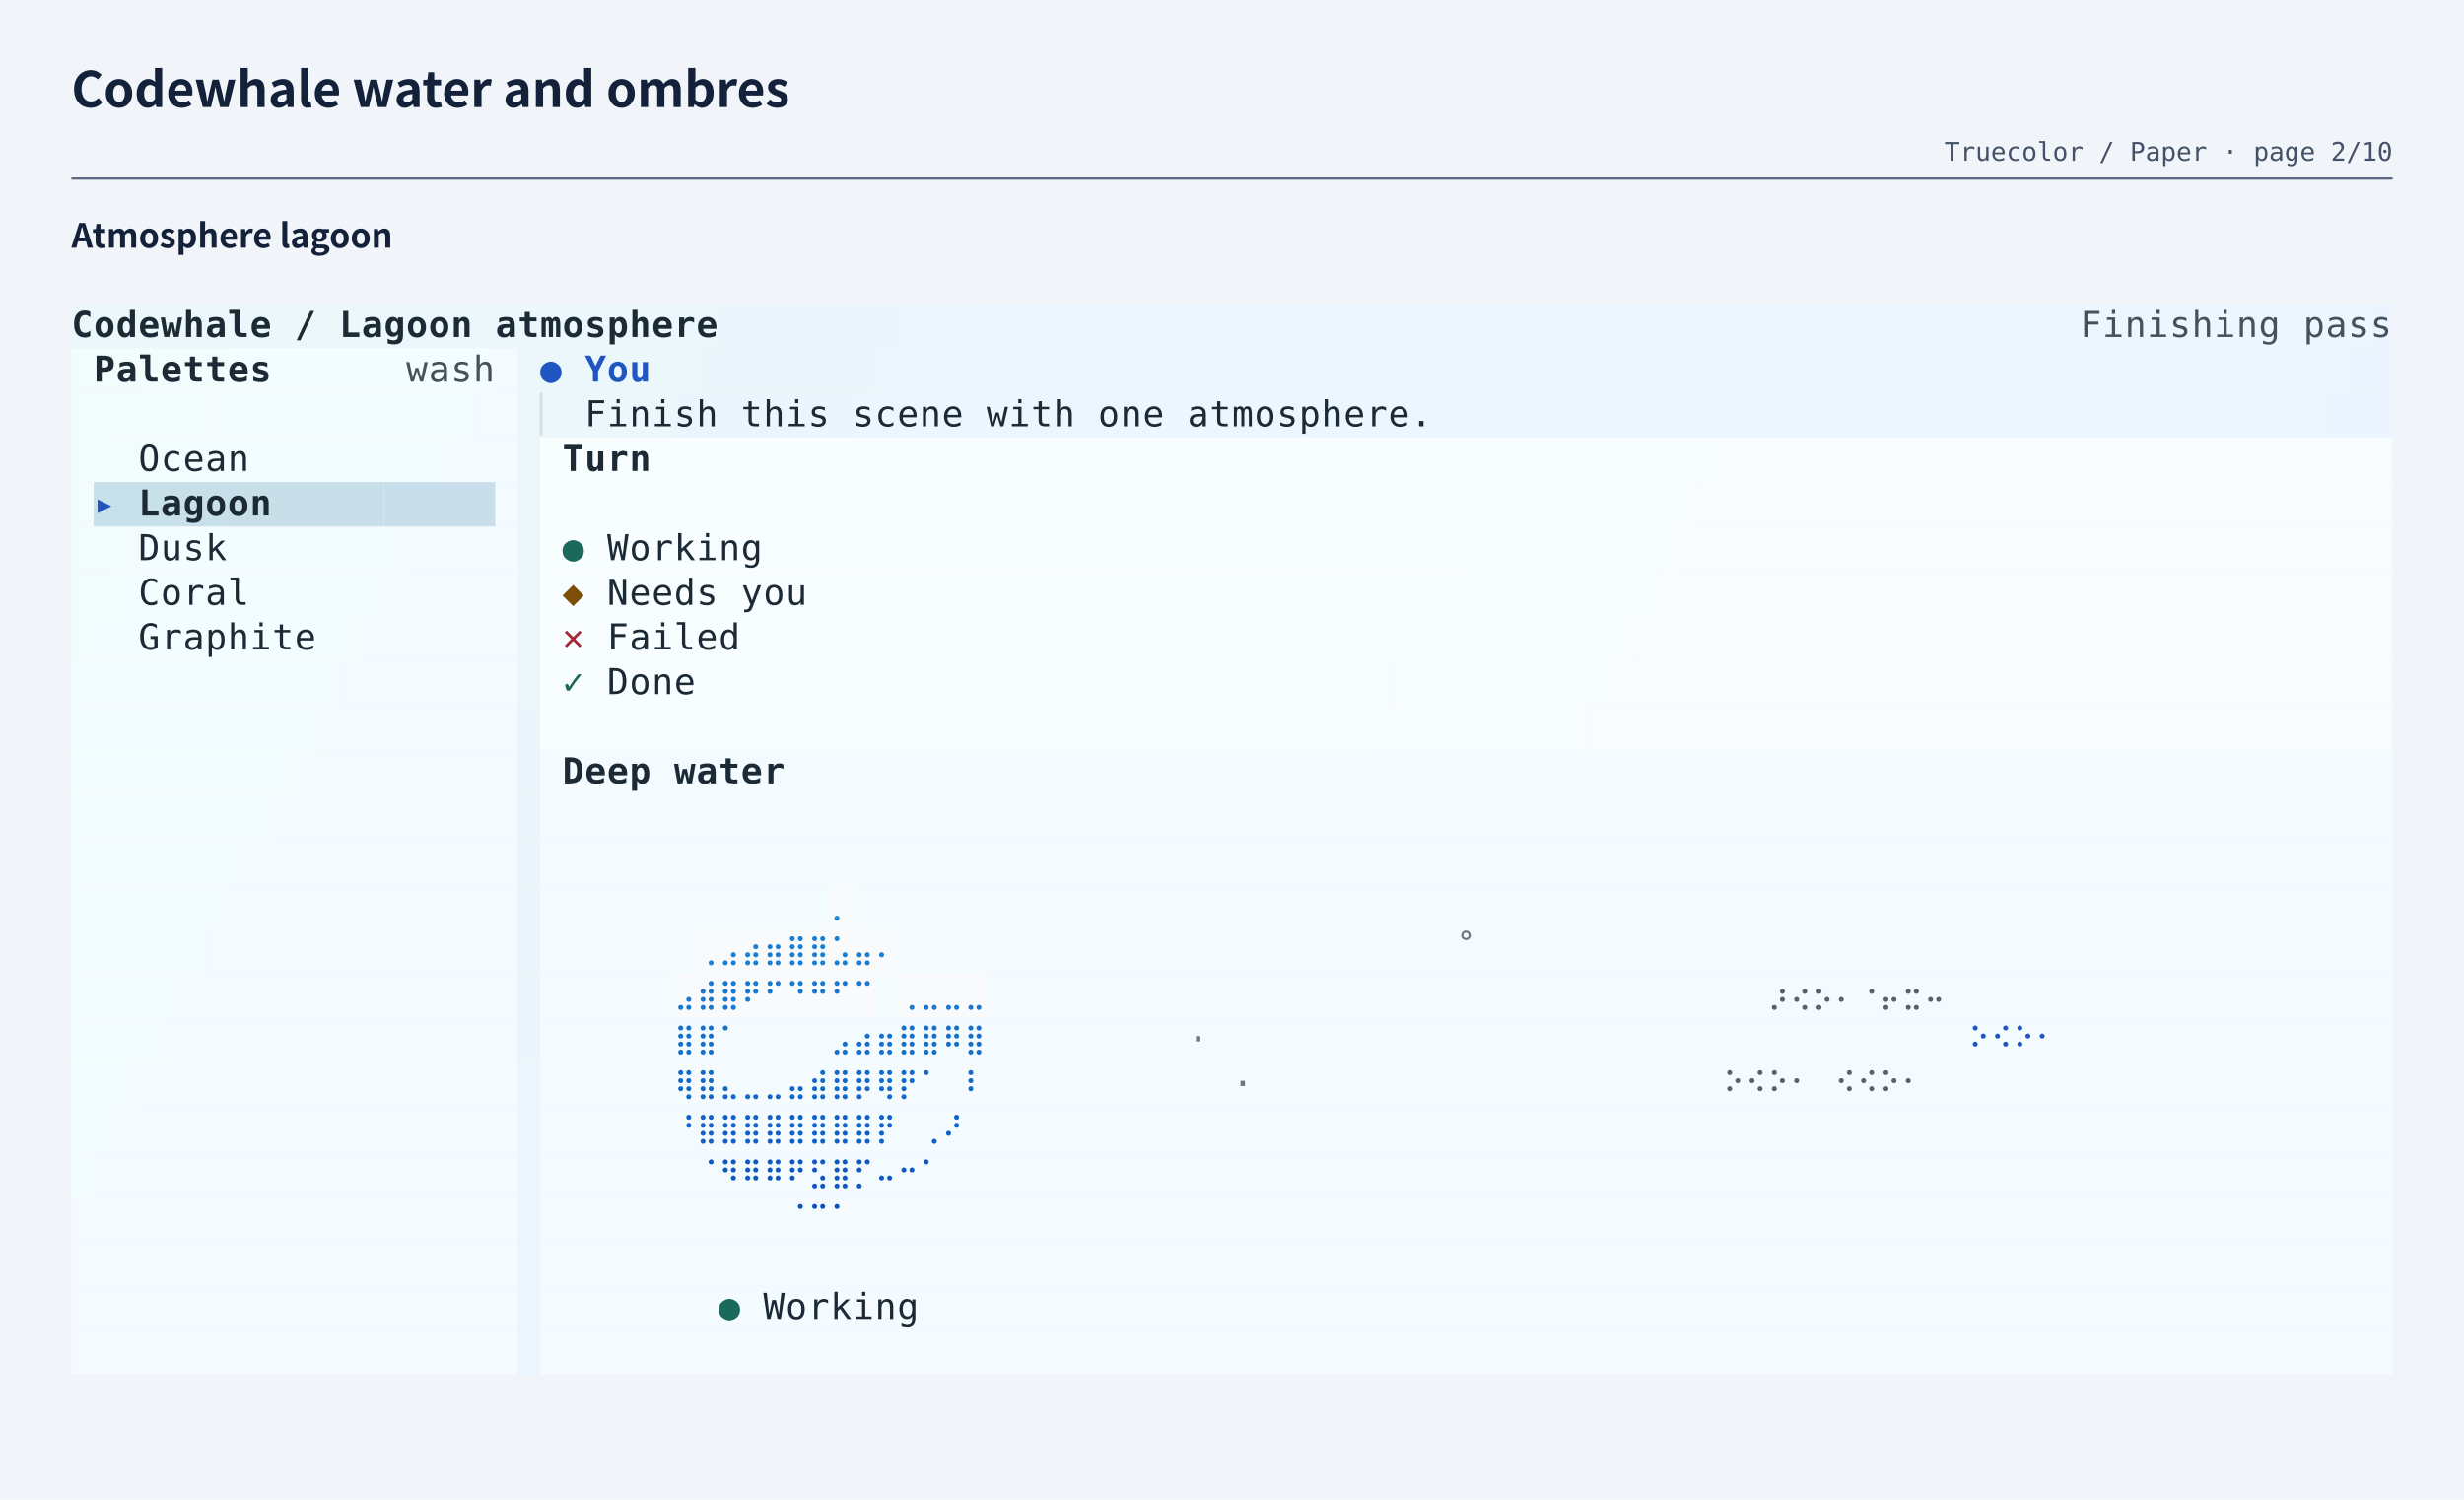
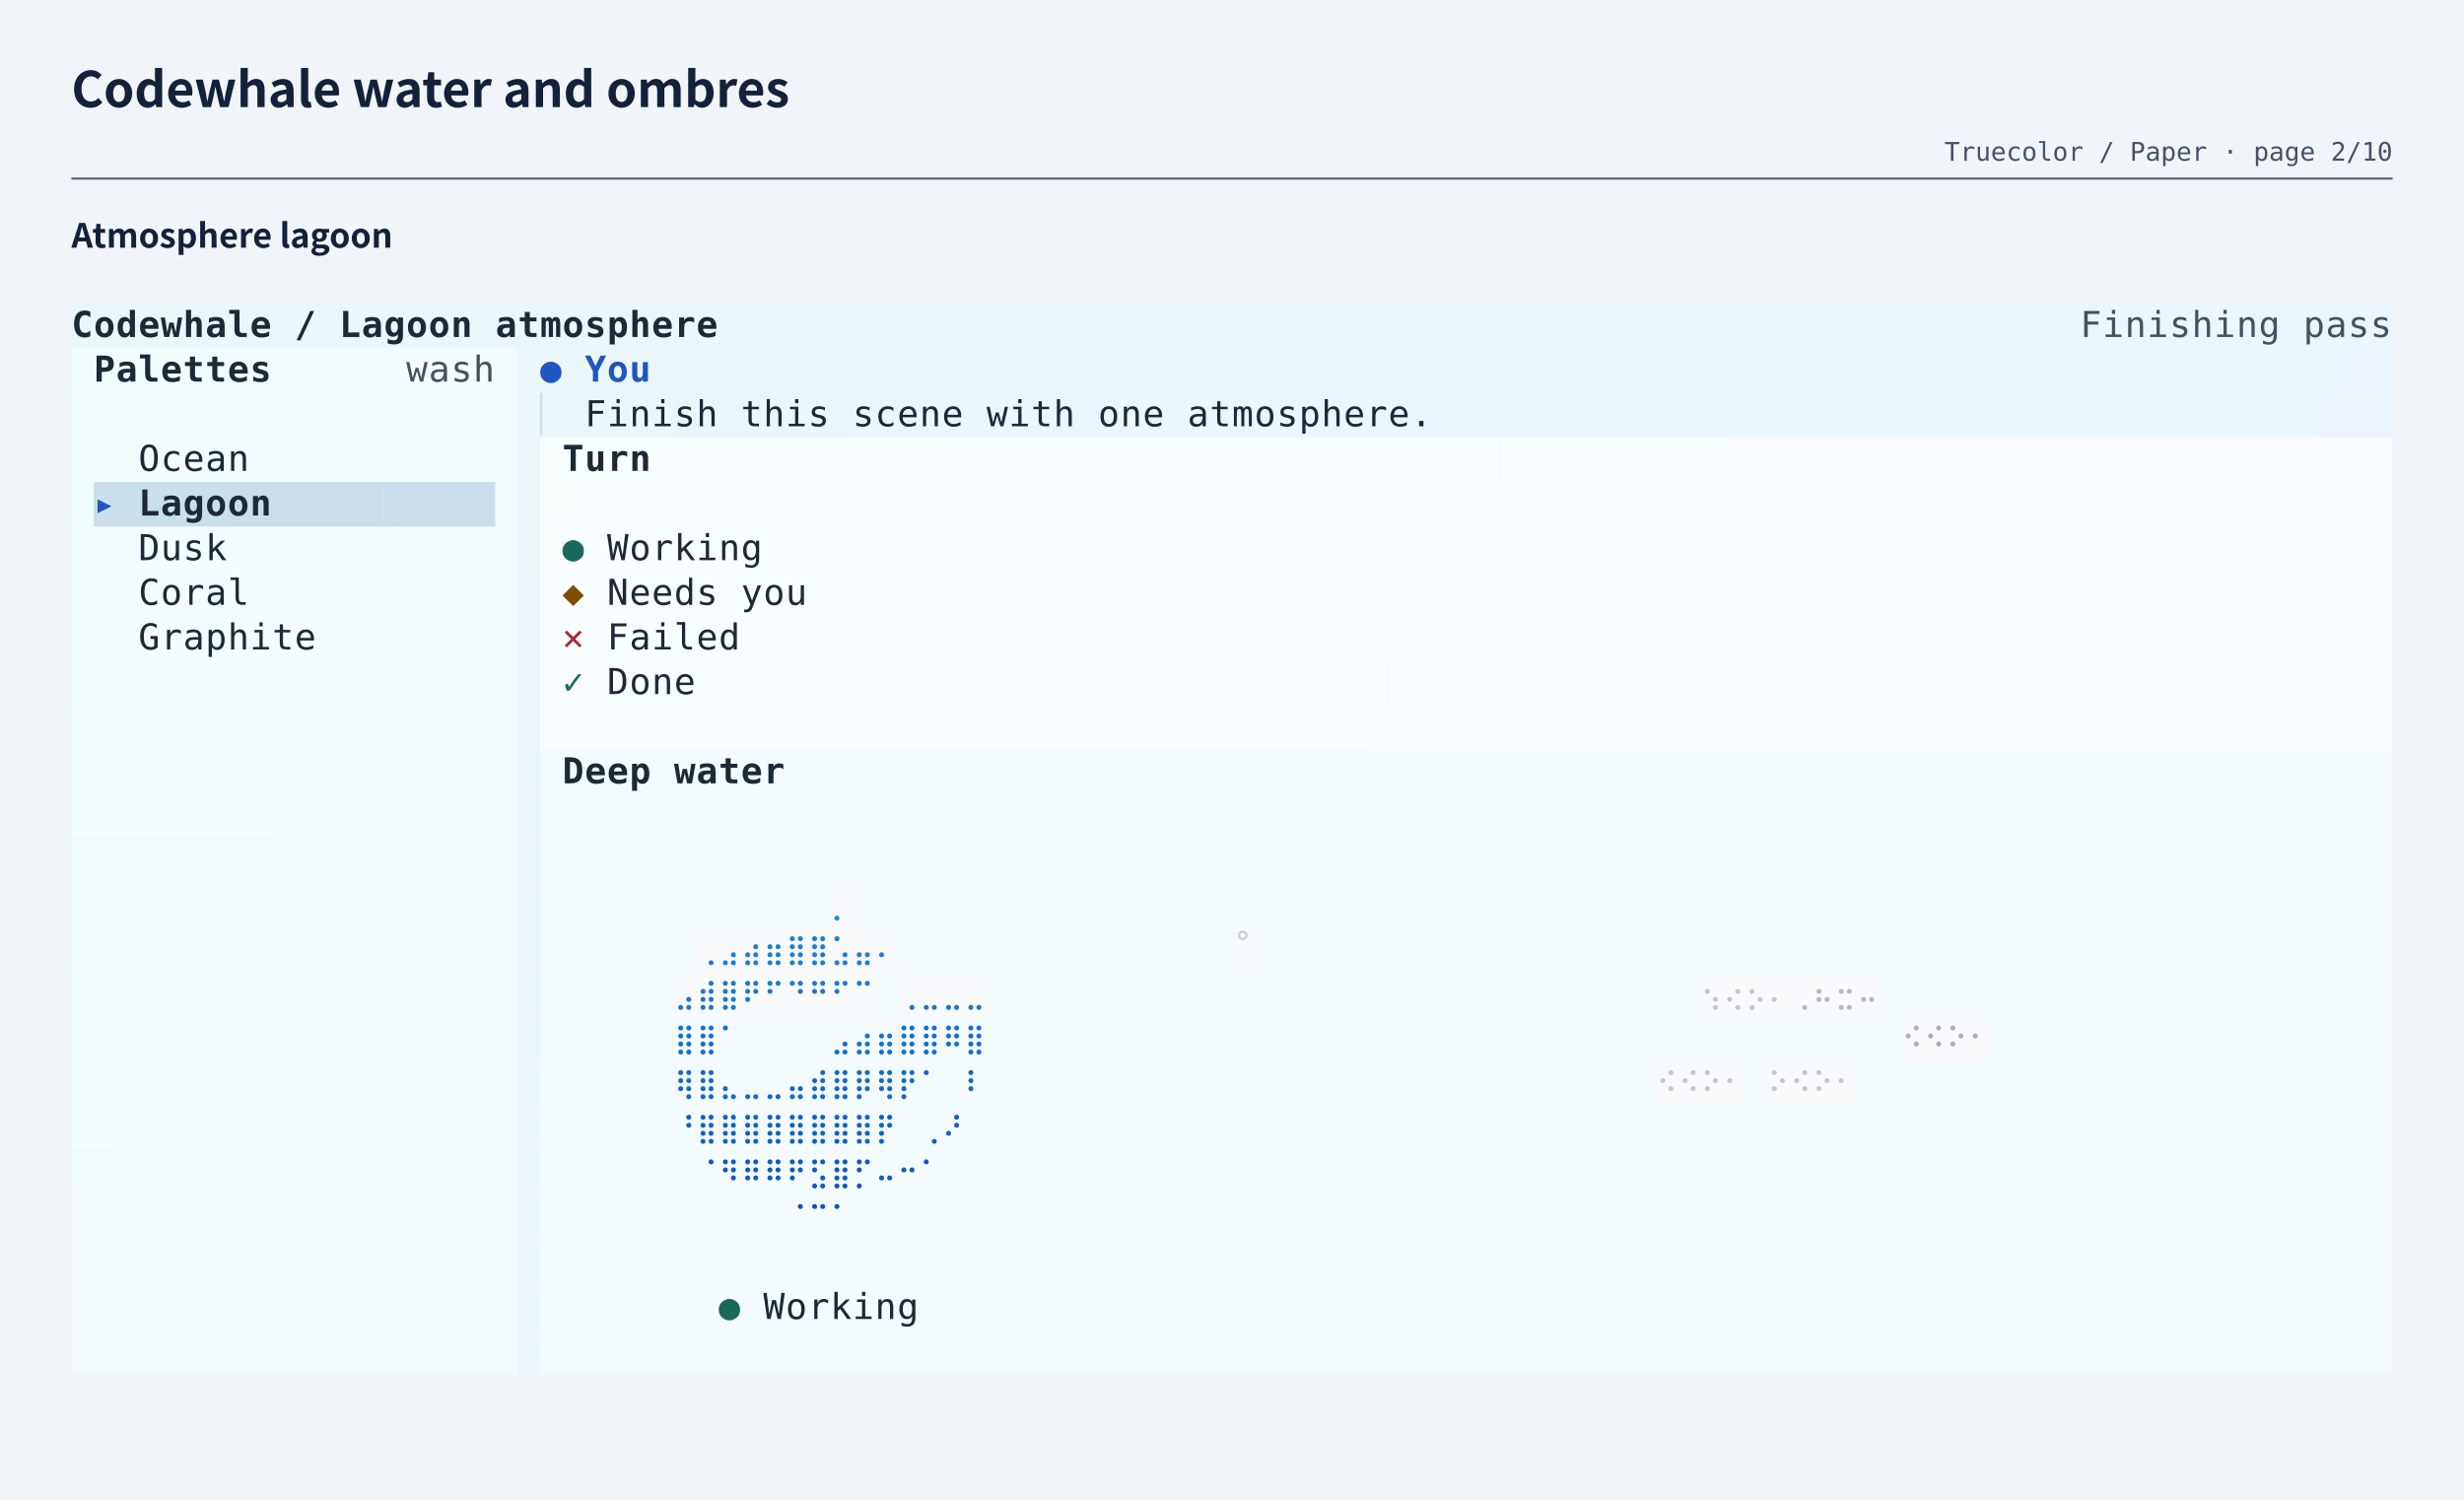
<svg xmlns="http://www.w3.org/2000/svg" width="1104" height="672" viewBox="0 0 1104 672" role="img" aria-labelledby="title desc">
  <rect width="100%" height="100%" fill="#f1f5f9" />
  <text x="32" y="48" fill="#14213a" font-family="'Geist Sans','PingFang SC','Hiragino Sans GB','Microsoft YaHei UI','Microsoft YaHei','Noto Sans CJK SC','Noto Sans SC','Source Han Sans SC',-apple-system,BlinkMacSystemFont,'Segoe UI',sans-serif" font-size="22" font-weight="600">Codewhale water and ombres</text>
  <text x="1072" y="72" fill="#455168" font-family="'DejaVu Sans Mono','Cascadia Mono','SFMono-Regular',Consolas,'Liberation Mono',monospace" font-size="11.5" text-anchor="end">Truecolor / Paper · page 2/10</text>
  <path d="M32 80H1072" stroke="#5b6780" stroke-width="1" />
  <g data-entry="atmosphere-lagoon">
    <text x="32" y="111" fill="#14213a" font-family="'Geist Sans','PingFang SC','Hiragino Sans GB','Microsoft YaHei UI','Microsoft YaHei','Noto Sans CJK SC','Noto Sans SC','Source Han Sans SC',-apple-system,BlinkMacSystemFont,'Segoe UI',sans-serif" font-size="15" font-weight="600">Atmosphere lagoon</text>
    <svg width="1040" height="480" viewBox="0 0 1040 480" role="img" x="32" y="136">
      <rect width="100%" height="100%" fill="#f1f5f9" />
      <rect x="0" y="0" width="50" height="20" fill="#ebf7f9" />
      <rect x="50" y="0" width="120" height="20" fill="#ebf7fa" />
      <rect x="170" y="0" width="120" height="20" fill="#ebf7fb" />
      <rect x="290" y="0" width="80" height="20" fill="#ebf6fc" />
      <rect x="370" y="0" width="40" height="20" fill="#ecf6fd" />
      <rect x="410" y="0" width="120" height="20" fill="#ebf6fe" />
      <rect x="530" y="0" width="500" height="20" fill="#ebf6ff" />
      <rect x="1030" y="0" width="10" height="20" fill="#ecf5ff" />
      <rect x="0" y="20" width="30" height="20" fill="#f2fcfc" />
      <rect x="30" y="20" width="40" height="20" fill="#f3fcfd" />
      <rect x="70" y="20" width="120" height="20" fill="#f3fcfe" />
      <rect x="190" y="20" width="10" height="20" fill="#f3fbff" />
      <rect x="200" y="20" width="80" height="20" fill="#ebf7fb" />
      <rect x="280" y="20" width="80" height="20" fill="#ebf6fc" />
      <rect x="360" y="20" width="40" height="20" fill="#ecf6fd" />
      <rect x="400" y="20" width="120" height="20" fill="#ebf6fe" />
      <rect x="520" y="20" width="500" height="20" fill="#ebf6ff" />
      <rect x="1020" y="20" width="20" height="20" fill="#ecf5ff" />
      <rect x="0" y="40" width="20" height="20" fill="#f2fcfc" />
      <rect x="20" y="40" width="40" height="20" fill="#f3fcfd" />
      <rect x="60" y="40" width="120" height="20" fill="#f3fcfe" />
      <rect x="180" y="40" width="20" height="20" fill="#f3fbff" />
      <rect x="200" y="40" width="70" height="20" fill="#ebf7fb" />
      <rect x="270" y="40" width="80" height="20" fill="#ebf6fc" />
      <rect x="350" y="40" width="40" height="20" fill="#ecf6fd" />
      <rect x="390" y="40" width="120" height="20" fill="#ebf6fe" />
      <rect x="510" y="40" width="500" height="20" fill="#ebf6ff" />
      <rect x="1010" y="40" width="30" height="20" fill="#ecf5ff" />
      <rect x="0" y="60" width="10" height="20" fill="#f2fcfc" />
      <rect x="10" y="60" width="40" height="20" fill="#f3fcfd" />
      <rect x="50" y="60" width="120" height="20" fill="#f3fcfe" />
      <rect x="170" y="60" width="30" height="20" fill="#f3fbff" />
      <rect x="200" y="60" width="10" height="20" fill="#ebf7fb" />
      <rect x="210" y="60" width="30" height="20" fill="#f8fdfe" />
      <rect x="240" y="60" width="400" height="20" fill="#f8fdff" />
      <rect x="640" y="60" width="100" height="20" fill="#f7fdff" />
      <rect x="740" y="60" width="300" height="20" fill="#f8fcff" />
      <rect x="0" y="80" width="10" height="20" fill="#f3fcfd" />
      <rect x="10" y="80" width="60" height="20" fill="#c8e0e9" />
      <rect x="70" y="80" width="70" height="20" fill="#c8dfea" />
      <rect x="140" y="80" width="50" height="20" fill="#c8dfeb" />
      <rect x="190" y="80" width="10" height="20" fill="#f3fbff" />
      <rect x="200" y="80" width="10" height="20" fill="#ebf7fb" />
      <rect x="210" y="80" width="20" height="20" fill="#f8fdfe" />
      <rect x="230" y="80" width="400" height="20" fill="#f8fdff" />
      <rect x="630" y="80" width="100" height="20" fill="#f7fdff" />
      <rect x="730" y="80" width="310" height="20" fill="#f8fcff" />
      <rect x="0" y="100" width="30" height="20" fill="#f3fcfd" />
      <rect x="30" y="100" width="120" height="20" fill="#f3fcfe" />
      <rect x="150" y="100" width="50" height="20" fill="#f3fbff" />
      <rect x="200" y="100" width="10" height="20" fill="#ebf7fb" />
      <rect x="210" y="100" width="10" height="20" fill="#f8fdfe" />
      <rect x="220" y="100" width="400" height="20" fill="#f8fdff" />
      <rect x="620" y="100" width="100" height="20" fill="#f7fdff" />
      <rect x="720" y="100" width="320" height="20" fill="#f8fcff" />
      <rect x="0" y="120" width="20" height="20" fill="#f3fcfd" />
      <rect x="20" y="120" width="120" height="20" fill="#f3fcfe" />
      <rect x="140" y="120" width="60" height="20" fill="#f3fbff" />
      <rect x="200" y="120" width="10" height="20" fill="#ebf7fb" />
      <rect x="210" y="120" width="400" height="20" fill="#f8fdff" />
      <rect x="610" y="120" width="100" height="20" fill="#f7fdff" />
      <rect x="710" y="120" width="330" height="20" fill="#f8fcff" />
      <rect x="0" y="140" width="10" height="20" fill="#f3fcfd" />
      <rect x="10" y="140" width="120" height="20" fill="#f3fcfe" />
      <rect x="130" y="140" width="70" height="20" fill="#f3fbff" />
      <rect x="200" y="140" width="10" height="20" fill="#ebf7fb" />
      <rect x="210" y="140" width="390" height="20" fill="#f8fdff" />
      <rect x="600" y="140" width="100" height="20" fill="#f7fdff" />
      <rect x="700" y="140" width="340" height="20" fill="#f8fcff" />
      <rect x="0" y="160" width="120" height="20" fill="#f3fcfe" />
      <rect x="120" y="160" width="80" height="20" fill="#f3fbff" />
      <rect x="200" y="160" width="10" height="20" fill="#ebf7fb" />
      <rect x="210" y="160" width="380" height="20" fill="#f8fdff" />
      <rect x="590" y="160" width="100" height="20" fill="#f7fdff" />
      <rect x="690" y="160" width="350" height="20" fill="#f8fcff" />
      <rect x="0" y="180" width="110" height="20" fill="#f3fcfe" />
      <rect x="110" y="180" width="90" height="20" fill="#f3fbff" />
      <rect x="200" y="180" width="10" height="20" fill="#ebf6fc" />
      <rect x="210" y="180" width="370" height="20" fill="#f8fdff" />
      <rect x="580" y="180" width="100" height="20" fill="#f7fdff" />
      <rect x="680" y="180" width="360" height="20" fill="#f8fcff" />
      <rect x="0" y="200" width="100" height="20" fill="#f3fcfe" />
      <rect x="100" y="200" width="100" height="20" fill="#f3fbff" />
      <rect x="200" y="200" width="10" height="20" fill="#ebf6fc" />
      <rect x="210" y="200" width="830" height="20" fill="#f3fbff" />
      <rect x="0" y="220" width="90" height="20" fill="#f3fcfe" />
      <rect x="90" y="220" width="110" height="20" fill="#f3fbff" />
      <rect x="200" y="220" width="10" height="20" fill="#ebf6fc" />
      <rect x="210" y="220" width="830" height="20" fill="#f3fbff" />
      <rect x="0" y="240" width="80" height="20" fill="#f3fcfe" />
      <rect x="80" y="240" width="120" height="20" fill="#f3fbff" />
      <rect x="200" y="240" width="10" height="20" fill="#ebf6fc" />
      <rect x="210" y="240" width="830" height="20" fill="#f3fbff" />
      <rect x="0" y="260" width="70" height="20" fill="#f3fcfe" />
      <rect x="70" y="260" width="130" height="20" fill="#f3fbff" />
      <rect x="200" y="260" width="10" height="20" fill="#ebf6fc" />
      <rect x="210" y="260" width="130" height="20" fill="#f3fbff" />
      <rect x="340" y="260" width="10" height="20" fill="#f9fafc" />
      <rect x="350" y="260" width="690" height="20" fill="#f3fbff" />
      <rect x="0" y="280" width="60" height="20" fill="#f3fcfe" />
      <rect x="60" y="280" width="140" height="20" fill="#f3fbff" />
      <rect x="200" y="280" width="10" height="20" fill="#ebf6fc" />
      <rect x="210" y="280" width="70" height="20" fill="#f3fbff" />
      <rect x="280" y="280" width="90" height="20" fill="#f9fafc" />
-       <rect x="370" y="280" width="670" height="20" fill="#f3fbff" />
+       <rect x="370" y="280" width="150" height="20" fill="#f3fbff" />
+       <rect x="520" y="280" width="10" height="20" fill="#f9fafc" />
+       <rect x="530" y="280" width="510" height="20" fill="#f3fbff" />
      <rect x="0" y="300" width="50" height="20" fill="#f3fcfe" />
      <rect x="50" y="300" width="150" height="20" fill="#f3fbff" />
      <rect x="200" y="300" width="10" height="20" fill="#ebf6fc" />
      <rect x="210" y="300" width="60" height="20" fill="#f3fbff" />
      <rect x="270" y="300" width="90" height="20" fill="#f9fafc" />
      <rect x="360" y="300" width="10" height="20" fill="#f3fbff" />
      <rect x="370" y="300" width="40" height="20" fill="#f9fafc" />
-       <rect x="410" y="300" width="630" height="20" fill="#f3fbff" />
+       <rect x="410" y="300" width="320" height="20" fill="#f3fbff" />
+       <rect x="730" y="300" width="80" height="20" fill="#f9fafc" />
+       <rect x="810" y="300" width="230" height="20" fill="#f3fbff" />
      <rect x="0" y="320" width="40" height="20" fill="#f3fcfe" />
      <rect x="40" y="320" width="160" height="20" fill="#f3fbff" />
      <rect x="200" y="320" width="10" height="20" fill="#ebf6fc" />
-       <rect x="210" y="320" width="830" height="20" fill="#f3fbff" />
+       <rect x="210" y="320" width="610" height="20" fill="#f3fbff" />
+       <rect x="820" y="320" width="40" height="20" fill="#f9fafc" />
+       <rect x="860" y="320" width="180" height="20" fill="#f3fbff" />
      <rect x="0" y="340" width="30" height="20" fill="#f3fcfe" />
      <rect x="30" y="340" width="170" height="20" fill="#f3fbff" />
      <rect x="200" y="340" width="10" height="20" fill="#ecf6fd" />
-       <rect x="210" y="340" width="830" height="20" fill="#f3fbff" />
+       <rect x="210" y="340" width="500" height="20" fill="#f3fbff" />
+       <rect x="710" y="340" width="40" height="20" fill="#f9fafc" />
+       <rect x="750" y="340" width="10" height="20" fill="#f3fbff" />
+       <rect x="760" y="340" width="40" height="20" fill="#f9fafc" />
+       <rect x="800" y="340" width="240" height="20" fill="#f3fbff" />
      <rect x="0" y="360" width="20" height="20" fill="#f3fcfe" />
      <rect x="20" y="360" width="180" height="20" fill="#f3fbff" />
      <rect x="200" y="360" width="10" height="20" fill="#ecf6fd" />
      <rect x="210" y="360" width="830" height="20" fill="#f3fbff" />
      <rect x="0" y="380" width="10" height="20" fill="#f3fcfe" />
      <rect x="10" y="380" width="190" height="20" fill="#f3fbff" />
      <rect x="200" y="380" width="10" height="20" fill="#ecf6fd" />
      <rect x="210" y="380" width="830" height="20" fill="#f3fbff" />
      <rect x="0" y="400" width="200" height="20" fill="#f3fbff" />
      <rect x="200" y="400" width="10" height="20" fill="#ecf6fd" />
      <rect x="210" y="400" width="830" height="20" fill="#f3fbff" />
      <rect x="0" y="420" width="200" height="20" fill="#f3fbff" />
      <rect x="200" y="420" width="10" height="20" fill="#ebf6fe" />
      <rect x="210" y="420" width="830" height="20" fill="#f3fbff" />
      <rect x="0" y="440" width="200" height="20" fill="#f3fbff" />
      <rect x="200" y="440" width="10" height="20" fill="#ebf6fe" />
      <rect x="210" y="440" width="830" height="20" fill="#f3fbff" />
      <rect x="0" y="460" width="200" height="20" fill="#f3fbff" />
      <rect x="200" y="460" width="10" height="20" fill="#ebf6fe" />
      <rect x="210" y="460" width="830" height="20" fill="#f3fbff" />
      <g font-family="'DejaVu Sans Mono','Cascadia Mono','SFMono-Regular',Consolas,'Liberation Mono',monospace" font-size="16" xml:space="preserve">
        <text x="0" y="15" fill="#1b2a35" textLength="10" lengthAdjust="spacingAndGlyphs" font-weight="700">C</text>
        <text x="10" y="15" fill="#1b2a35" textLength="10" lengthAdjust="spacingAndGlyphs" font-weight="700">o</text>
        <text x="20" y="15" fill="#1b2a35" textLength="10" lengthAdjust="spacingAndGlyphs" font-weight="700">d</text>
        <text x="30" y="15" fill="#1b2a35" textLength="10" lengthAdjust="spacingAndGlyphs" font-weight="700">e</text>
        <text x="40" y="15" fill="#1b2a35" textLength="10" lengthAdjust="spacingAndGlyphs" font-weight="700">w</text>
        <text x="50" y="15" fill="#1b2a35" textLength="10" lengthAdjust="spacingAndGlyphs" font-weight="700">h</text>
        <text x="60" y="15" fill="#1b2a35" textLength="10" lengthAdjust="spacingAndGlyphs" font-weight="700">a</text>
        <text x="70" y="15" fill="#1b2a35" textLength="10" lengthAdjust="spacingAndGlyphs" font-weight="700">l</text>
        <text x="80" y="15" fill="#1b2a35" textLength="10" lengthAdjust="spacingAndGlyphs" font-weight="700">e</text>
        <text x="100" y="15" fill="#1b2a35" textLength="10" lengthAdjust="spacingAndGlyphs" font-weight="700">/</text>
        <text x="120" y="15" fill="#1b2a35" textLength="10" lengthAdjust="spacingAndGlyphs" font-weight="700">L</text>
        <text x="130" y="15" fill="#1b2a35" textLength="10" lengthAdjust="spacingAndGlyphs" font-weight="700">a</text>
        <text x="140" y="15" fill="#1b2a35" textLength="10" lengthAdjust="spacingAndGlyphs" font-weight="700">g</text>
        <text x="150" y="15" fill="#1b2a35" textLength="10" lengthAdjust="spacingAndGlyphs" font-weight="700">o</text>
        <text x="160" y="15" fill="#1b2a35" textLength="10" lengthAdjust="spacingAndGlyphs" font-weight="700">o</text>
        <text x="170" y="15" fill="#1b2a35" textLength="10" lengthAdjust="spacingAndGlyphs" font-weight="700">n</text>
        <text x="190" y="15" fill="#1b2a35" textLength="10" lengthAdjust="spacingAndGlyphs" font-weight="700">a</text>
        <text x="200" y="15" fill="#1b2a35" textLength="10" lengthAdjust="spacingAndGlyphs" font-weight="700">t</text>
        <text x="210" y="15" fill="#1b2a35" textLength="10" lengthAdjust="spacingAndGlyphs" font-weight="700">m</text>
        <text x="220" y="15" fill="#1b2a35" textLength="10" lengthAdjust="spacingAndGlyphs" font-weight="700">o</text>
        <text x="230" y="15" fill="#1b2a35" textLength="10" lengthAdjust="spacingAndGlyphs" font-weight="700">s</text>
        <text x="240" y="15" fill="#1b2a35" textLength="10" lengthAdjust="spacingAndGlyphs" font-weight="700">p</text>
        <text x="250" y="15" fill="#1b2a35" textLength="10" lengthAdjust="spacingAndGlyphs" font-weight="700">h</text>
        <text x="260" y="15" fill="#1b2a35" textLength="10" lengthAdjust="spacingAndGlyphs" font-weight="700">e</text>
        <text x="270" y="15" fill="#1b2a35" textLength="10" lengthAdjust="spacingAndGlyphs" font-weight="700">r</text>
        <text x="280" y="15" fill="#1b2a35" textLength="10" lengthAdjust="spacingAndGlyphs" font-weight="700">e</text>
        <text x="900" y="15" fill="#47515a" textLength="10" lengthAdjust="spacingAndGlyphs">F</text>
        <text x="910" y="15" fill="#47515a" textLength="10" lengthAdjust="spacingAndGlyphs">i</text>
        <text x="920" y="15" fill="#47515a" textLength="10" lengthAdjust="spacingAndGlyphs">n</text>
        <text x="930" y="15" fill="#47515a" textLength="10" lengthAdjust="spacingAndGlyphs">i</text>
        <text x="940" y="15" fill="#47515a" textLength="10" lengthAdjust="spacingAndGlyphs">s</text>
        <text x="950" y="15" fill="#47515a" textLength="10" lengthAdjust="spacingAndGlyphs">h</text>
        <text x="960" y="15" fill="#47515a" textLength="10" lengthAdjust="spacingAndGlyphs">i</text>
        <text x="970" y="15" fill="#47515a" textLength="10" lengthAdjust="spacingAndGlyphs">n</text>
        <text x="980" y="15" fill="#47515a" textLength="10" lengthAdjust="spacingAndGlyphs">g</text>
        <text x="1000" y="15" fill="#47515a" textLength="10" lengthAdjust="spacingAndGlyphs">p</text>
        <text x="1010" y="15" fill="#47515a" textLength="10" lengthAdjust="spacingAndGlyphs">a</text>
        <text x="1020" y="15" fill="#47515a" textLength="10" lengthAdjust="spacingAndGlyphs">s</text>
        <text x="1030" y="15" fill="#47515a" textLength="10" lengthAdjust="spacingAndGlyphs">s</text>
        <text x="10" y="35" fill="#1b2a35" textLength="10" lengthAdjust="spacingAndGlyphs" font-weight="700">P</text>
        <text x="20" y="35" fill="#1b2a35" textLength="10" lengthAdjust="spacingAndGlyphs" font-weight="700">a</text>
        <text x="30" y="35" fill="#1b2a35" textLength="10" lengthAdjust="spacingAndGlyphs" font-weight="700">l</text>
        <text x="40" y="35" fill="#1b2a35" textLength="10" lengthAdjust="spacingAndGlyphs" font-weight="700">e</text>
        <text x="50" y="35" fill="#1b2a35" textLength="10" lengthAdjust="spacingAndGlyphs" font-weight="700">t</text>
        <text x="60" y="35" fill="#1b2a35" textLength="10" lengthAdjust="spacingAndGlyphs" font-weight="700">t</text>
        <text x="70" y="35" fill="#1b2a35" textLength="10" lengthAdjust="spacingAndGlyphs" font-weight="700">e</text>
        <text x="80" y="35" fill="#1b2a35" textLength="10" lengthAdjust="spacingAndGlyphs" font-weight="700">s</text>
        <text x="150" y="35" fill="#47515a" textLength="10" lengthAdjust="spacingAndGlyphs">w</text>
        <text x="160" y="35" fill="#47515a" textLength="10" lengthAdjust="spacingAndGlyphs">a</text>
        <text x="170" y="35" fill="#47515a" textLength="10" lengthAdjust="spacingAndGlyphs">s</text>
        <text x="180" y="35" fill="#47515a" textLength="10" lengthAdjust="spacingAndGlyphs">h</text>
        <text x="210" y="35" fill="#2056c2" textLength="10" lengthAdjust="spacingAndGlyphs">●</text>
        <text x="230" y="35" fill="#2056c2" textLength="10" lengthAdjust="spacingAndGlyphs" font-weight="700">Y</text>
        <text x="240" y="35" fill="#2056c2" textLength="10" lengthAdjust="spacingAndGlyphs" font-weight="700">o</text>
        <text x="250" y="35" fill="#2056c2" textLength="10" lengthAdjust="spacingAndGlyphs" font-weight="700">u</text>
        <text x="210" y="55" fill="#d5dce3" textLength="10" lengthAdjust="spacingAndGlyphs">▏</text>
        <text x="230" y="55" fill="#1b2a35" textLength="10" lengthAdjust="spacingAndGlyphs">F</text>
        <text x="240" y="55" fill="#1b2a35" textLength="10" lengthAdjust="spacingAndGlyphs">i</text>
        <text x="250" y="55" fill="#1b2a35" textLength="10" lengthAdjust="spacingAndGlyphs">n</text>
        <text x="260" y="55" fill="#1b2a35" textLength="10" lengthAdjust="spacingAndGlyphs">i</text>
        <text x="270" y="55" fill="#1b2a35" textLength="10" lengthAdjust="spacingAndGlyphs">s</text>
        <text x="280" y="55" fill="#1b2a35" textLength="10" lengthAdjust="spacingAndGlyphs">h</text>
        <text x="300" y="55" fill="#1b2a35" textLength="10" lengthAdjust="spacingAndGlyphs">t</text>
        <text x="310" y="55" fill="#1b2a35" textLength="10" lengthAdjust="spacingAndGlyphs">h</text>
        <text x="320" y="55" fill="#1b2a35" textLength="10" lengthAdjust="spacingAndGlyphs">i</text>
        <text x="330" y="55" fill="#1b2a35" textLength="10" lengthAdjust="spacingAndGlyphs">s</text>
        <text x="350" y="55" fill="#1b2a35" textLength="10" lengthAdjust="spacingAndGlyphs">s</text>
        <text x="360" y="55" fill="#1b2a35" textLength="10" lengthAdjust="spacingAndGlyphs">c</text>
        <text x="370" y="55" fill="#1b2a35" textLength="10" lengthAdjust="spacingAndGlyphs">e</text>
        <text x="380" y="55" fill="#1b2a35" textLength="10" lengthAdjust="spacingAndGlyphs">n</text>
        <text x="390" y="55" fill="#1b2a35" textLength="10" lengthAdjust="spacingAndGlyphs">e</text>
        <text x="410" y="55" fill="#1b2a35" textLength="10" lengthAdjust="spacingAndGlyphs">w</text>
        <text x="420" y="55" fill="#1b2a35" textLength="10" lengthAdjust="spacingAndGlyphs">i</text>
        <text x="430" y="55" fill="#1b2a35" textLength="10" lengthAdjust="spacingAndGlyphs">t</text>
        <text x="440" y="55" fill="#1b2a35" textLength="10" lengthAdjust="spacingAndGlyphs">h</text>
        <text x="460" y="55" fill="#1b2a35" textLength="10" lengthAdjust="spacingAndGlyphs">o</text>
        <text x="470" y="55" fill="#1b2a35" textLength="10" lengthAdjust="spacingAndGlyphs">n</text>
        <text x="480" y="55" fill="#1b2a35" textLength="10" lengthAdjust="spacingAndGlyphs">e</text>
        <text x="500" y="55" fill="#1b2a35" textLength="10" lengthAdjust="spacingAndGlyphs">a</text>
        <text x="510" y="55" fill="#1b2a35" textLength="10" lengthAdjust="spacingAndGlyphs">t</text>
        <text x="520" y="55" fill="#1b2a35" textLength="10" lengthAdjust="spacingAndGlyphs">m</text>
        <text x="530" y="55" fill="#1b2a35" textLength="10" lengthAdjust="spacingAndGlyphs">o</text>
        <text x="540" y="55" fill="#1b2a35" textLength="10" lengthAdjust="spacingAndGlyphs">s</text>
        <text x="550" y="55" fill="#1b2a35" textLength="10" lengthAdjust="spacingAndGlyphs">p</text>
        <text x="560" y="55" fill="#1b2a35" textLength="10" lengthAdjust="spacingAndGlyphs">h</text>
        <text x="570" y="55" fill="#1b2a35" textLength="10" lengthAdjust="spacingAndGlyphs">e</text>
        <text x="580" y="55" fill="#1b2a35" textLength="10" lengthAdjust="spacingAndGlyphs">r</text>
        <text x="590" y="55" fill="#1b2a35" textLength="10" lengthAdjust="spacingAndGlyphs">e</text>
        <text x="600" y="55" fill="#1b2a35" textLength="10" lengthAdjust="spacingAndGlyphs">.</text>
        <text x="30" y="75" fill="#1b2a35" textLength="10" lengthAdjust="spacingAndGlyphs">O</text>
        <text x="40" y="75" fill="#1b2a35" textLength="10" lengthAdjust="spacingAndGlyphs">c</text>
        <text x="50" y="75" fill="#1b2a35" textLength="10" lengthAdjust="spacingAndGlyphs">e</text>
        <text x="60" y="75" fill="#1b2a35" textLength="10" lengthAdjust="spacingAndGlyphs">a</text>
        <text x="70" y="75" fill="#1b2a35" textLength="10" lengthAdjust="spacingAndGlyphs">n</text>
        <text x="220" y="75" fill="#1b2a35" textLength="10" lengthAdjust="spacingAndGlyphs" font-weight="700">T</text>
        <text x="230" y="75" fill="#1b2a35" textLength="10" lengthAdjust="spacingAndGlyphs" font-weight="700">u</text>
        <text x="240" y="75" fill="#1b2a35" textLength="10" lengthAdjust="spacingAndGlyphs" font-weight="700">r</text>
        <text x="250" y="75" fill="#1b2a35" textLength="10" lengthAdjust="spacingAndGlyphs" font-weight="700">n</text>
        <text x="10" y="95" fill="#2056c2" textLength="10" lengthAdjust="spacingAndGlyphs">▸</text>
        <text x="30" y="95" fill="#1b2a35" textLength="10" lengthAdjust="spacingAndGlyphs" font-weight="700">L</text>
        <text x="40" y="95" fill="#1b2a35" textLength="10" lengthAdjust="spacingAndGlyphs" font-weight="700">a</text>
        <text x="50" y="95" fill="#1b2a35" textLength="10" lengthAdjust="spacingAndGlyphs" font-weight="700">g</text>
        <text x="60" y="95" fill="#1b2a35" textLength="10" lengthAdjust="spacingAndGlyphs" font-weight="700">o</text>
        <text x="70" y="95" fill="#1b2a35" textLength="10" lengthAdjust="spacingAndGlyphs" font-weight="700">o</text>
        <text x="80" y="95" fill="#1b2a35" textLength="10" lengthAdjust="spacingAndGlyphs" font-weight="700">n</text>
        <text x="30" y="115" fill="#1b2a35" textLength="10" lengthAdjust="spacingAndGlyphs">D</text>
        <text x="40" y="115" fill="#1b2a35" textLength="10" lengthAdjust="spacingAndGlyphs">u</text>
        <text x="50" y="115" fill="#1b2a35" textLength="10" lengthAdjust="spacingAndGlyphs">s</text>
        <text x="60" y="115" fill="#1b2a35" textLength="10" lengthAdjust="spacingAndGlyphs">k</text>
        <text x="220" y="115" fill="#1b695a" textLength="10" lengthAdjust="spacingAndGlyphs">●</text>
        <text x="240" y="115" fill="#1b2a35" textLength="10" lengthAdjust="spacingAndGlyphs">W</text>
        <text x="250" y="115" fill="#1b2a35" textLength="10" lengthAdjust="spacingAndGlyphs">o</text>
        <text x="260" y="115" fill="#1b2a35" textLength="10" lengthAdjust="spacingAndGlyphs">r</text>
        <text x="270" y="115" fill="#1b2a35" textLength="10" lengthAdjust="spacingAndGlyphs">k</text>
        <text x="280" y="115" fill="#1b2a35" textLength="10" lengthAdjust="spacingAndGlyphs">i</text>
        <text x="290" y="115" fill="#1b2a35" textLength="10" lengthAdjust="spacingAndGlyphs">n</text>
        <text x="300" y="115" fill="#1b2a35" textLength="10" lengthAdjust="spacingAndGlyphs">g</text>
        <text x="30" y="135" fill="#1b2a35" textLength="10" lengthAdjust="spacingAndGlyphs">C</text>
        <text x="40" y="135" fill="#1b2a35" textLength="10" lengthAdjust="spacingAndGlyphs">o</text>
        <text x="50" y="135" fill="#1b2a35" textLength="10" lengthAdjust="spacingAndGlyphs">r</text>
        <text x="60" y="135" fill="#1b2a35" textLength="10" lengthAdjust="spacingAndGlyphs">a</text>
        <text x="70" y="135" fill="#1b2a35" textLength="10" lengthAdjust="spacingAndGlyphs">l</text>
        <text x="220" y="135" fill="#7d4e08" textLength="10" lengthAdjust="spacingAndGlyphs">◆</text>
        <text x="240" y="135" fill="#1b2a35" textLength="10" lengthAdjust="spacingAndGlyphs">N</text>
        <text x="250" y="135" fill="#1b2a35" textLength="10" lengthAdjust="spacingAndGlyphs">e</text>
        <text x="260" y="135" fill="#1b2a35" textLength="10" lengthAdjust="spacingAndGlyphs">e</text>
        <text x="270" y="135" fill="#1b2a35" textLength="10" lengthAdjust="spacingAndGlyphs">d</text>
        <text x="280" y="135" fill="#1b2a35" textLength="10" lengthAdjust="spacingAndGlyphs">s</text>
        <text x="300" y="135" fill="#1b2a35" textLength="10" lengthAdjust="spacingAndGlyphs">y</text>
        <text x="310" y="135" fill="#1b2a35" textLength="10" lengthAdjust="spacingAndGlyphs">o</text>
        <text x="320" y="135" fill="#1b2a35" textLength="10" lengthAdjust="spacingAndGlyphs">u</text>
        <text x="30" y="155" fill="#1b2a35" textLength="10" lengthAdjust="spacingAndGlyphs">G</text>
        <text x="40" y="155" fill="#1b2a35" textLength="10" lengthAdjust="spacingAndGlyphs">r</text>
        <text x="50" y="155" fill="#1b2a35" textLength="10" lengthAdjust="spacingAndGlyphs">a</text>
        <text x="60" y="155" fill="#1b2a35" textLength="10" lengthAdjust="spacingAndGlyphs">p</text>
        <text x="70" y="155" fill="#1b2a35" textLength="10" lengthAdjust="spacingAndGlyphs">h</text>
        <text x="80" y="155" fill="#1b2a35" textLength="10" lengthAdjust="spacingAndGlyphs">i</text>
        <text x="90" y="155" fill="#1b2a35" textLength="10" lengthAdjust="spacingAndGlyphs">t</text>
        <text x="100" y="155" fill="#1b2a35" textLength="10" lengthAdjust="spacingAndGlyphs">e</text>
        <text x="220" y="155" fill="#a32934" textLength="10" lengthAdjust="spacingAndGlyphs">✕</text>
        <text x="240" y="155" fill="#1b2a35" textLength="10" lengthAdjust="spacingAndGlyphs">F</text>
        <text x="250" y="155" fill="#1b2a35" textLength="10" lengthAdjust="spacingAndGlyphs">a</text>
        <text x="260" y="155" fill="#1b2a35" textLength="10" lengthAdjust="spacingAndGlyphs">i</text>
        <text x="270" y="155" fill="#1b2a35" textLength="10" lengthAdjust="spacingAndGlyphs">l</text>
        <text x="280" y="155" fill="#1b2a35" textLength="10" lengthAdjust="spacingAndGlyphs">e</text>
        <text x="290" y="155" fill="#1b2a35" textLength="10" lengthAdjust="spacingAndGlyphs">d</text>
        <text x="220" y="175" fill="#1b695a" textLength="10" lengthAdjust="spacingAndGlyphs">✓</text>
        <text x="240" y="175" fill="#1b2a35" textLength="10" lengthAdjust="spacingAndGlyphs">D</text>
        <text x="250" y="175" fill="#1b2a35" textLength="10" lengthAdjust="spacingAndGlyphs">o</text>
        <text x="260" y="175" fill="#1b2a35" textLength="10" lengthAdjust="spacingAndGlyphs">n</text>
        <text x="270" y="175" fill="#1b2a35" textLength="10" lengthAdjust="spacingAndGlyphs">e</text>
        <text x="220" y="215" fill="#1b2a35" textLength="10" lengthAdjust="spacingAndGlyphs" font-weight="700">D</text>
        <text x="230" y="215" fill="#1b2a35" textLength="10" lengthAdjust="spacingAndGlyphs" font-weight="700">e</text>
        <text x="240" y="215" fill="#1b2a35" textLength="10" lengthAdjust="spacingAndGlyphs" font-weight="700">e</text>
        <text x="250" y="215" fill="#1b2a35" textLength="10" lengthAdjust="spacingAndGlyphs" font-weight="700">p</text>
        <text x="270" y="215" fill="#1b2a35" textLength="10" lengthAdjust="spacingAndGlyphs" font-weight="700">w</text>
        <text x="280" y="215" fill="#1b2a35" textLength="10" lengthAdjust="spacingAndGlyphs" font-weight="700">a</text>
        <text x="290" y="215" fill="#1b2a35" textLength="10" lengthAdjust="spacingAndGlyphs" font-weight="700">t</text>
        <text x="300" y="215" fill="#1b2a35" textLength="10" lengthAdjust="spacingAndGlyphs" font-weight="700">e</text>
        <text x="310" y="215" fill="#1b2a35" textLength="10" lengthAdjust="spacingAndGlyphs" font-weight="700">r</text>
        <text x="340" y="275" fill="#1c87d5" textLength="10" lengthAdjust="spacingAndGlyphs">⡀</text>
        <text x="280" y="295" fill="#1a7fd2" textLength="10" lengthAdjust="spacingAndGlyphs">⢀</text>
        <text x="290" y="295" fill="#1a7fd2" textLength="10" lengthAdjust="spacingAndGlyphs">⣠</text>
        <text x="300" y="295" fill="#1a7fd2" textLength="10" lengthAdjust="spacingAndGlyphs">⣴</text>
        <text x="310" y="295" fill="#1a7fd2" textLength="10" lengthAdjust="spacingAndGlyphs">⣶</text>
        <text x="320" y="295" fill="#1a7fd2" textLength="10" lengthAdjust="spacingAndGlyphs">⣿</text>
        <text x="330" y="295" fill="#1a7fd2" textLength="10" lengthAdjust="spacingAndGlyphs">⣿</text>
        <text x="340" y="295" fill="#1a7fd2" textLength="10" lengthAdjust="spacingAndGlyphs">⣡</text>
        <text x="350" y="295" fill="#1a7fd2" textLength="10" lengthAdjust="spacingAndGlyphs">⣤</text>
        <text x="360" y="295" fill="#1a7fd2" textLength="10" lengthAdjust="spacingAndGlyphs">⠄</text>
-         <text x="620" y="295" fill="#6f7780" textLength="10" lengthAdjust="spacingAndGlyphs">˚</text>
+         <text x="520" y="295" fill="#cbced3" textLength="10" lengthAdjust="spacingAndGlyphs">˚</text>
        <text x="270" y="315" fill="#1877ce" textLength="10" lengthAdjust="spacingAndGlyphs">⣠</text>
        <text x="280" y="315" fill="#1877ce" textLength="10" lengthAdjust="spacingAndGlyphs">⣾</text>
        <text x="290" y="315" fill="#1877ce" textLength="10" lengthAdjust="spacingAndGlyphs">⣿</text>
        <text x="300" y="315" fill="#1877ce" textLength="10" lengthAdjust="spacingAndGlyphs">⠟</text>
        <text x="310" y="315" fill="#1877ce" textLength="10" lengthAdjust="spacingAndGlyphs">⠋</text>
        <text x="320" y="315" fill="#1877ce" textLength="10" lengthAdjust="spacingAndGlyphs">⠙</text>
        <text x="330" y="315" fill="#1877ce" textLength="10" lengthAdjust="spacingAndGlyphs">⠛</text>
        <text x="340" y="315" fill="#1877ce" textLength="10" lengthAdjust="spacingAndGlyphs">⠋</text>
        <text x="350" y="315" fill="#1877ce" textLength="10" lengthAdjust="spacingAndGlyphs">⠉</text>
        <text x="370" y="315" fill="#1877ce" textLength="10" lengthAdjust="spacingAndGlyphs">⢀</text>
        <text x="380" y="315" fill="#1877ce" textLength="10" lengthAdjust="spacingAndGlyphs">⣀</text>
        <text x="390" y="315" fill="#1877ce" textLength="10" lengthAdjust="spacingAndGlyphs">⣀</text>
        <text x="400" y="315" fill="#1877ce" textLength="10" lengthAdjust="spacingAndGlyphs">⣀</text>
-         <text x="760" y="315" fill="#58616a" textLength="10" lengthAdjust="spacingAndGlyphs">⡰</text>
-         <text x="770" y="315" fill="#58616a" textLength="10" lengthAdjust="spacingAndGlyphs">⢔</text>
-         <text x="780" y="315" fill="#58616a" textLength="10" lengthAdjust="spacingAndGlyphs">⡢</text>
-         <text x="790" y="315" fill="#58616a" textLength="10" lengthAdjust="spacingAndGlyphs">⠄</text>
-         <text x="800" y="315" fill="#58616a" textLength="10" lengthAdjust="spacingAndGlyphs">⠐</text>
-         <text x="810" y="315" fill="#58616a" textLength="10" lengthAdjust="spacingAndGlyphs">⡤</text>
-         <text x="820" y="315" fill="#58616a" textLength="10" lengthAdjust="spacingAndGlyphs">⣒</text>
-         <text x="830" y="315" fill="#58616a" textLength="10" lengthAdjust="spacingAndGlyphs">⠤</text>
+         <text x="730" y="315" fill="#c3c7cb" textLength="10" lengthAdjust="spacingAndGlyphs">⢢</text>
+         <text x="740" y="315" fill="#c3c7cb" textLength="10" lengthAdjust="spacingAndGlyphs">⢔</text>
+         <text x="750" y="315" fill="#c3c7cb" textLength="10" lengthAdjust="spacingAndGlyphs">⡢</text>
+         <text x="760" y="315" fill="#c3c7cb" textLength="10" lengthAdjust="spacingAndGlyphs">⠄</text>
+         <text x="770" y="315" fill="#b6babf" textLength="10" lengthAdjust="spacingAndGlyphs">⢀</text>
+         <text x="780" y="315" fill="#b6babf" textLength="10" lengthAdjust="spacingAndGlyphs">⠦</text>
+         <text x="790" y="315" fill="#b6babf" textLength="10" lengthAdjust="spacingAndGlyphs">⣒</text>
+         <text x="800" y="315" fill="#b6babf" textLength="10" lengthAdjust="spacingAndGlyphs">⠤</text>
        <text x="270" y="335" fill="#166fcb" textLength="10" lengthAdjust="spacingAndGlyphs">⣿</text>
        <text x="280" y="335" fill="#166fcb" textLength="10" lengthAdjust="spacingAndGlyphs">⣿</text>
        <text x="290" y="335" fill="#166fcb" textLength="10" lengthAdjust="spacingAndGlyphs">⠁</text>
        <text x="340" y="335" fill="#166fcb" textLength="10" lengthAdjust="spacingAndGlyphs">⣠</text>
        <text x="350" y="335" fill="#166fcb" textLength="10" lengthAdjust="spacingAndGlyphs">⣴</text>
        <text x="360" y="335" fill="#166fcb" textLength="10" lengthAdjust="spacingAndGlyphs">⣶</text>
        <text x="370" y="335" fill="#166fcb" textLength="10" lengthAdjust="spacingAndGlyphs">⣿</text>
        <text x="380" y="335" fill="#166fcb" textLength="10" lengthAdjust="spacingAndGlyphs">⣿</text>
        <text x="390" y="335" fill="#166fcb" textLength="10" lengthAdjust="spacingAndGlyphs">⠿</text>
        <text x="400" y="335" fill="#166fcb" textLength="10" lengthAdjust="spacingAndGlyphs">⣿</text>
-         <text x="500" y="335" fill="#6f7780" textLength="10" lengthAdjust="spacingAndGlyphs">·</text>
-         <text x="850" y="335" fill="#2056c2" textLength="10" lengthAdjust="spacingAndGlyphs">⠕</text>
-         <text x="860" y="335" fill="#2056c2" textLength="10" lengthAdjust="spacingAndGlyphs">⠪</text>
-         <text x="870" y="335" fill="#2056c2" textLength="10" lengthAdjust="spacingAndGlyphs">⠕</text>
-         <text x="880" y="335" fill="#2056c2" textLength="10" lengthAdjust="spacingAndGlyphs">⠂</text>
+         <text x="820" y="335" fill="#a9aeb3" textLength="10" lengthAdjust="spacingAndGlyphs">⠪</text>
+         <text x="830" y="335" fill="#a9aeb3" textLength="10" lengthAdjust="spacingAndGlyphs">⠪</text>
+         <text x="840" y="335" fill="#a9aeb3" textLength="10" lengthAdjust="spacingAndGlyphs">⠕</text>
+         <text x="850" y="335" fill="#a9aeb3" textLength="10" lengthAdjust="spacingAndGlyphs">⠂</text>
        <text x="270" y="355" fill="#1368c8" textLength="10" lengthAdjust="spacingAndGlyphs">⢿</text>
        <text x="280" y="355" fill="#1368c8" textLength="10" lengthAdjust="spacingAndGlyphs">⣿</text>
        <text x="290" y="355" fill="#1368c8" textLength="10" lengthAdjust="spacingAndGlyphs">⣄</text>
        <text x="300" y="355" fill="#1368c8" textLength="10" lengthAdjust="spacingAndGlyphs">⣀</text>
        <text x="310" y="355" fill="#1368c8" textLength="10" lengthAdjust="spacingAndGlyphs">⣀</text>
        <text x="320" y="355" fill="#1368c8" textLength="10" lengthAdjust="spacingAndGlyphs">⣤</text>
        <text x="330" y="355" fill="#1368c8" textLength="10" lengthAdjust="spacingAndGlyphs">⣾</text>
        <text x="340" y="355" fill="#1368c8" textLength="10" lengthAdjust="spacingAndGlyphs">⣿</text>
        <text x="350" y="355" fill="#1368c8" textLength="10" lengthAdjust="spacingAndGlyphs">⡿</text>
        <text x="360" y="355" fill="#1368c8" textLength="10" lengthAdjust="spacingAndGlyphs">⢿</text>
        <text x="370" y="355" fill="#1368c8" textLength="10" lengthAdjust="spacingAndGlyphs">⡟</text>
        <text x="380" y="355" fill="#1368c8" textLength="10" lengthAdjust="spacingAndGlyphs">⠁</text>
        <text x="400" y="355" fill="#1368c8" textLength="10" lengthAdjust="spacingAndGlyphs">⠇</text>
-         <text x="520" y="355" fill="#6f7780" textLength="10" lengthAdjust="spacingAndGlyphs">·</text>
-         <text x="740" y="355" fill="#58616a" textLength="10" lengthAdjust="spacingAndGlyphs">⠕</text>
-         <text x="750" y="355" fill="#58616a" textLength="10" lengthAdjust="spacingAndGlyphs">⠪</text>
-         <text x="760" y="355" fill="#58616a" textLength="10" lengthAdjust="spacingAndGlyphs">⠕</text>
-         <text x="770" y="355" fill="#58616a" textLength="10" lengthAdjust="spacingAndGlyphs">⠂</text>
-         <text x="790" y="355" fill="#58616a" textLength="10" lengthAdjust="spacingAndGlyphs">⠪</text>
-         <text x="800" y="355" fill="#58616a" textLength="10" lengthAdjust="spacingAndGlyphs">⠪</text>
-         <text x="810" y="355" fill="#58616a" textLength="10" lengthAdjust="spacingAndGlyphs">⠕</text>
-         <text x="820" y="355" fill="#58616a" textLength="10" lengthAdjust="spacingAndGlyphs">⠂</text>
+         <text x="710" y="355" fill="#c3c7cb" textLength="10" lengthAdjust="spacingAndGlyphs">⠪</text>
+         <text x="720" y="355" fill="#c3c7cb" textLength="10" lengthAdjust="spacingAndGlyphs">⠪</text>
+         <text x="730" y="355" fill="#c3c7cb" textLength="10" lengthAdjust="spacingAndGlyphs">⠕</text>
+         <text x="740" y="355" fill="#c3c7cb" textLength="10" lengthAdjust="spacingAndGlyphs">⠂</text>
+         <text x="760" y="355" fill="#c3c7cb" textLength="10" lengthAdjust="spacingAndGlyphs">⠕</text>
+         <text x="770" y="355" fill="#c3c7cb" textLength="10" lengthAdjust="spacingAndGlyphs">⠪</text>
+         <text x="780" y="355" fill="#c3c7cb" textLength="10" lengthAdjust="spacingAndGlyphs">⠕</text>
+         <text x="790" y="355" fill="#c3c7cb" textLength="10" lengthAdjust="spacingAndGlyphs">⠂</text>
        <text x="270" y="375" fill="#1160c5" textLength="10" lengthAdjust="spacingAndGlyphs">⠘</text>
        <text x="280" y="375" fill="#1160c5" textLength="10" lengthAdjust="spacingAndGlyphs">⣿</text>
        <text x="290" y="375" fill="#1160c5" textLength="10" lengthAdjust="spacingAndGlyphs">⣿</text>
        <text x="300" y="375" fill="#1160c5" textLength="10" lengthAdjust="spacingAndGlyphs">⣿</text>
        <text x="310" y="375" fill="#1160c5" textLength="10" lengthAdjust="spacingAndGlyphs">⣿</text>
        <text x="320" y="375" fill="#1160c5" textLength="10" lengthAdjust="spacingAndGlyphs">⣿</text>
        <text x="330" y="375" fill="#1160c5" textLength="10" lengthAdjust="spacingAndGlyphs">⣿</text>
        <text x="340" y="375" fill="#1160c5" textLength="10" lengthAdjust="spacingAndGlyphs">⣿</text>
        <text x="350" y="375" fill="#1160c5" textLength="10" lengthAdjust="spacingAndGlyphs">⣿</text>
        <text x="360" y="375" fill="#1160c5" textLength="10" lengthAdjust="spacingAndGlyphs">⡟</text>
        <text x="380" y="375" fill="#1160c5" textLength="10" lengthAdjust="spacingAndGlyphs">⢀</text>
        <text x="390" y="375" fill="#1160c5" textLength="10" lengthAdjust="spacingAndGlyphs">⠜</text>
        <text x="280" y="395" fill="#0f58c1" textLength="10" lengthAdjust="spacingAndGlyphs">⠈</text>
        <text x="290" y="395" fill="#0f58c1" textLength="10" lengthAdjust="spacingAndGlyphs">⠻</text>
        <text x="300" y="395" fill="#0f58c1" textLength="10" lengthAdjust="spacingAndGlyphs">⠿</text>
        <text x="310" y="395" fill="#0f58c1" textLength="10" lengthAdjust="spacingAndGlyphs">⠿</text>
        <text x="320" y="395" fill="#0f58c1" textLength="10" lengthAdjust="spacingAndGlyphs">⠟</text>
        <text x="330" y="395" fill="#0f58c1" textLength="10" lengthAdjust="spacingAndGlyphs">⣫</text>
        <text x="340" y="395" fill="#0f58c1" textLength="10" lengthAdjust="spacingAndGlyphs">⣿</text>
        <text x="350" y="395" fill="#0f58c1" textLength="10" lengthAdjust="spacingAndGlyphs">⡋</text>
        <text x="360" y="395" fill="#0f58c1" textLength="10" lengthAdjust="spacingAndGlyphs">⠤</text>
        <text x="370" y="395" fill="#0f58c1" textLength="10" lengthAdjust="spacingAndGlyphs">⠒</text>
        <text x="380" y="395" fill="#0f58c1" textLength="10" lengthAdjust="spacingAndGlyphs">⠁</text>
        <text x="320" y="415" fill="#0d50be" textLength="10" lengthAdjust="spacingAndGlyphs">⠈</text>
        <text x="330" y="415" fill="#0d50be" textLength="10" lengthAdjust="spacingAndGlyphs">⠉</text>
        <text x="340" y="415" fill="#0d50be" textLength="10" lengthAdjust="spacingAndGlyphs">⠁</text>
        <text x="290" y="455" fill="#1b695a" textLength="10" lengthAdjust="spacingAndGlyphs">●</text>
        <text x="310" y="455" fill="#1b2a35" textLength="10" lengthAdjust="spacingAndGlyphs">W</text>
        <text x="320" y="455" fill="#1b2a35" textLength="10" lengthAdjust="spacingAndGlyphs">o</text>
        <text x="330" y="455" fill="#1b2a35" textLength="10" lengthAdjust="spacingAndGlyphs">r</text>
        <text x="340" y="455" fill="#1b2a35" textLength="10" lengthAdjust="spacingAndGlyphs">k</text>
        <text x="350" y="455" fill="#1b2a35" textLength="10" lengthAdjust="spacingAndGlyphs">i</text>
        <text x="360" y="455" fill="#1b2a35" textLength="10" lengthAdjust="spacingAndGlyphs">n</text>
        <text x="370" y="455" fill="#1b2a35" textLength="10" lengthAdjust="spacingAndGlyphs">g</text>
      </g>
    </svg>
  </g>
</svg>
